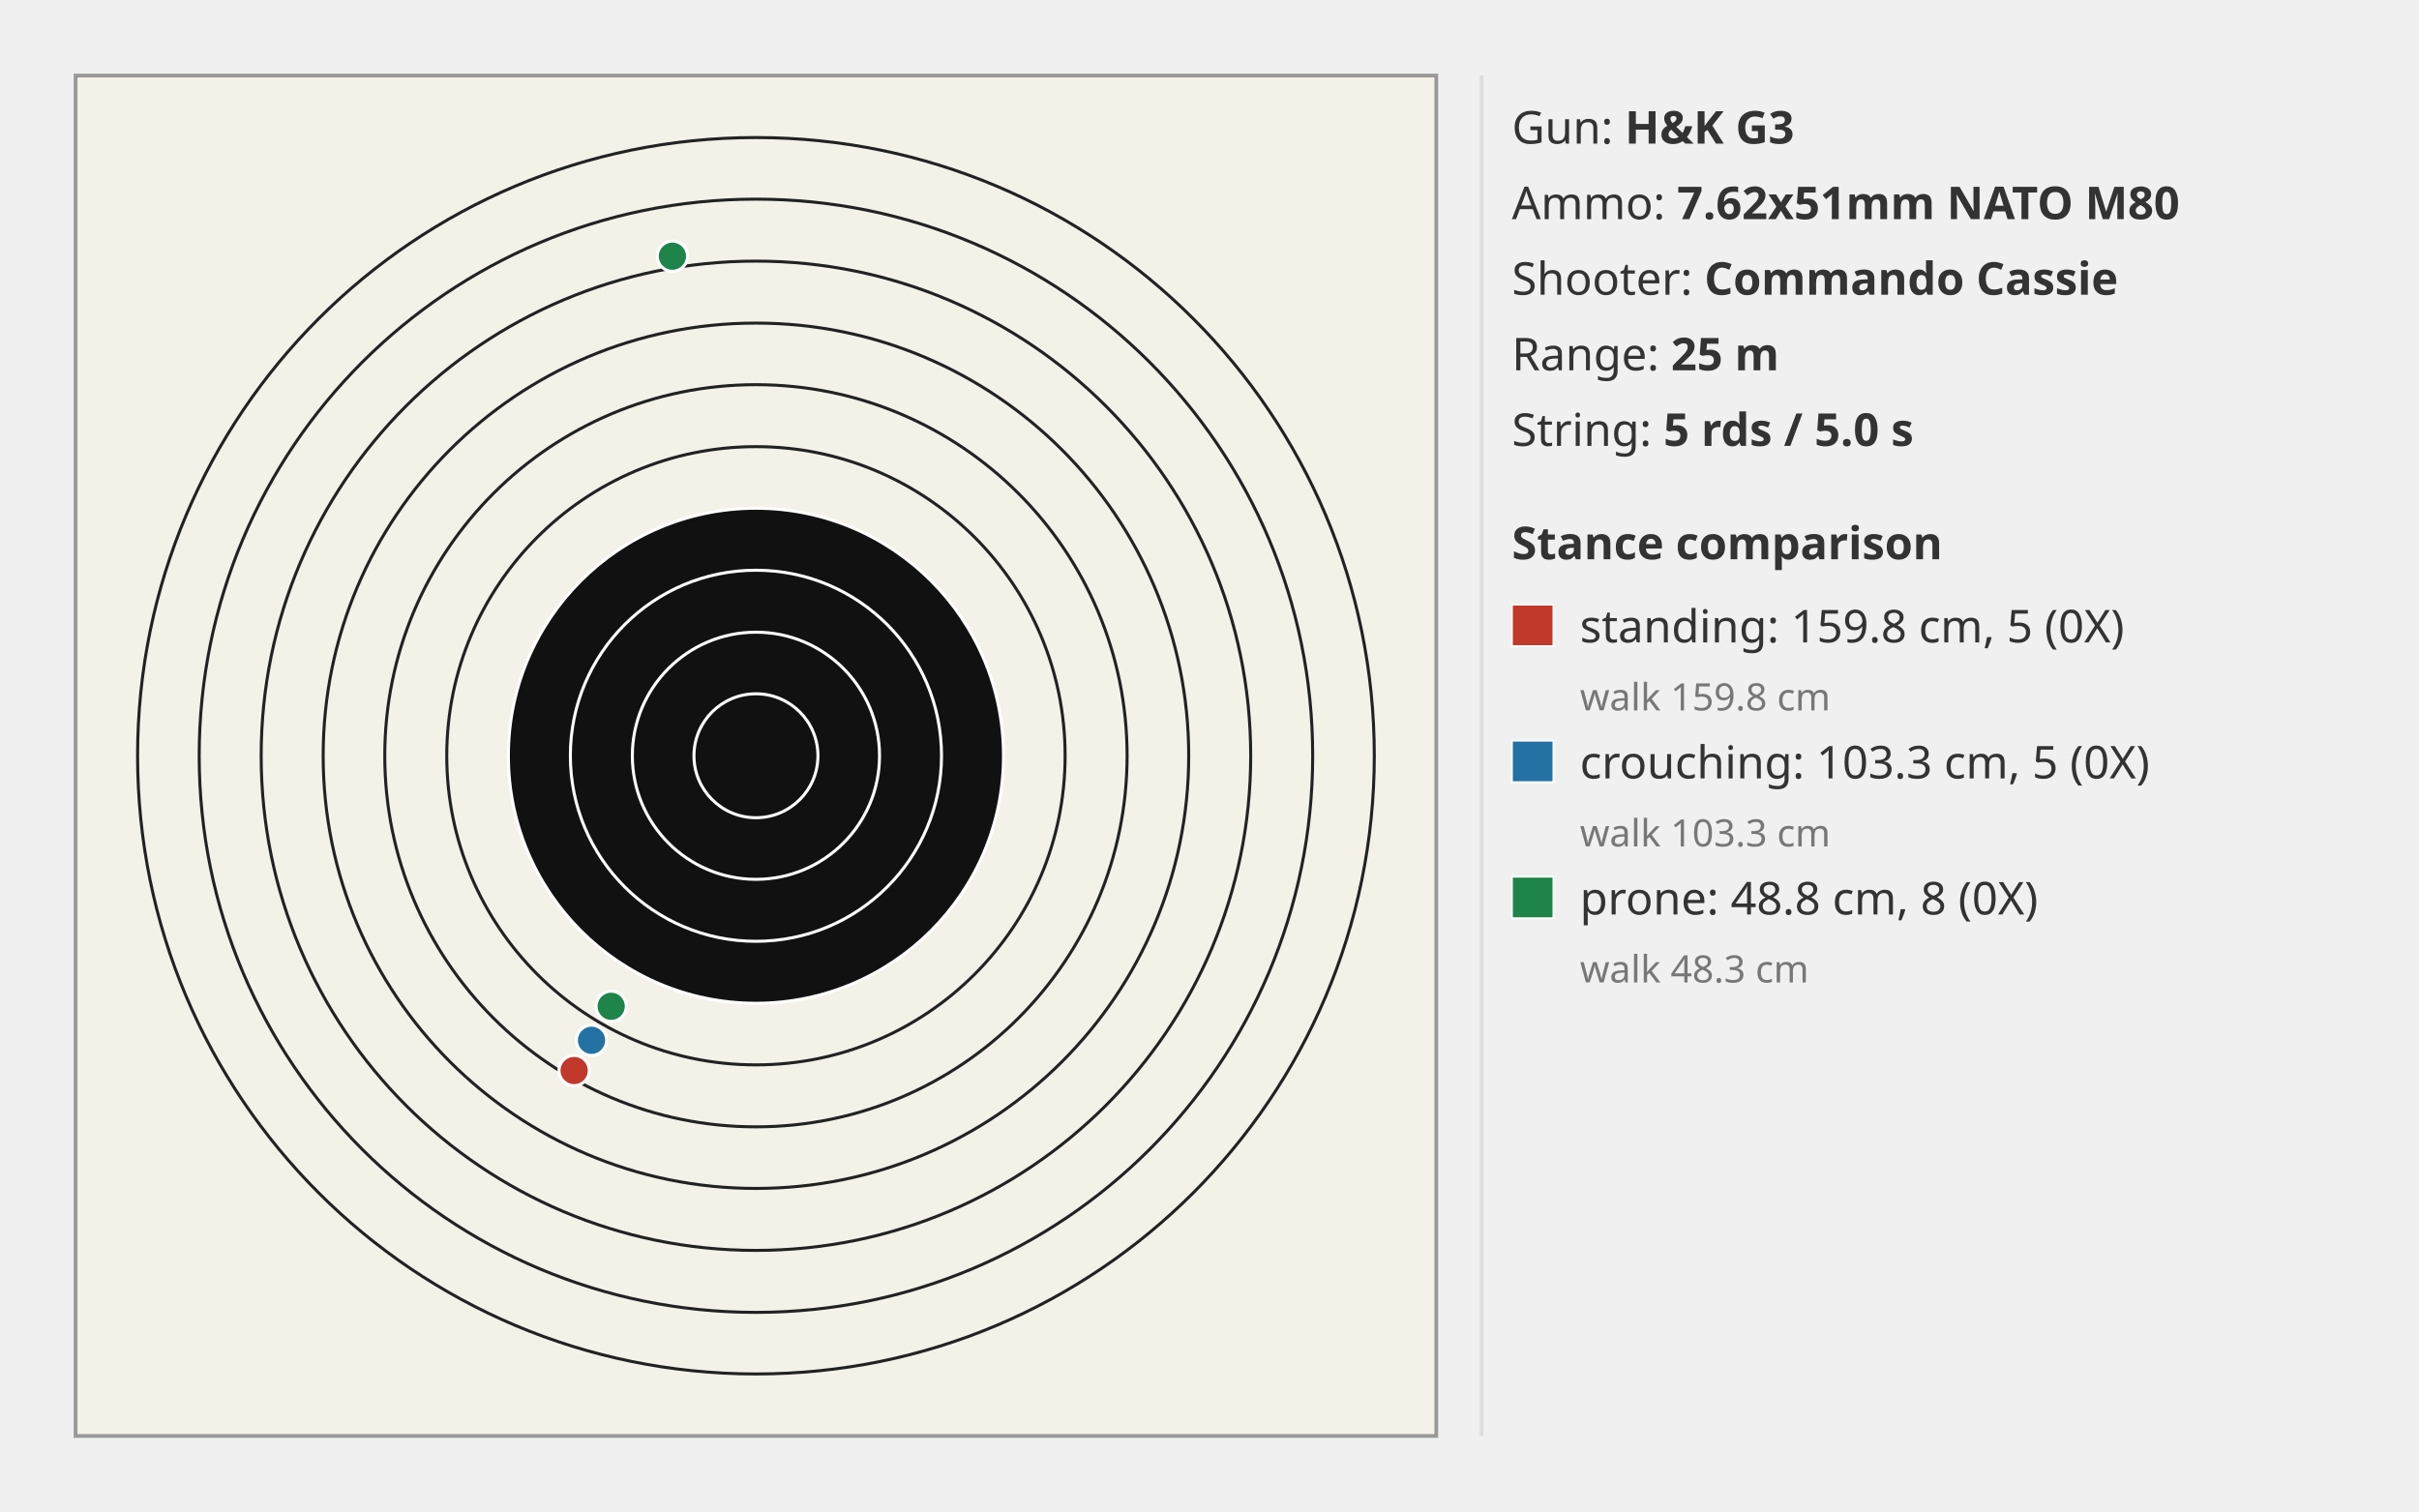
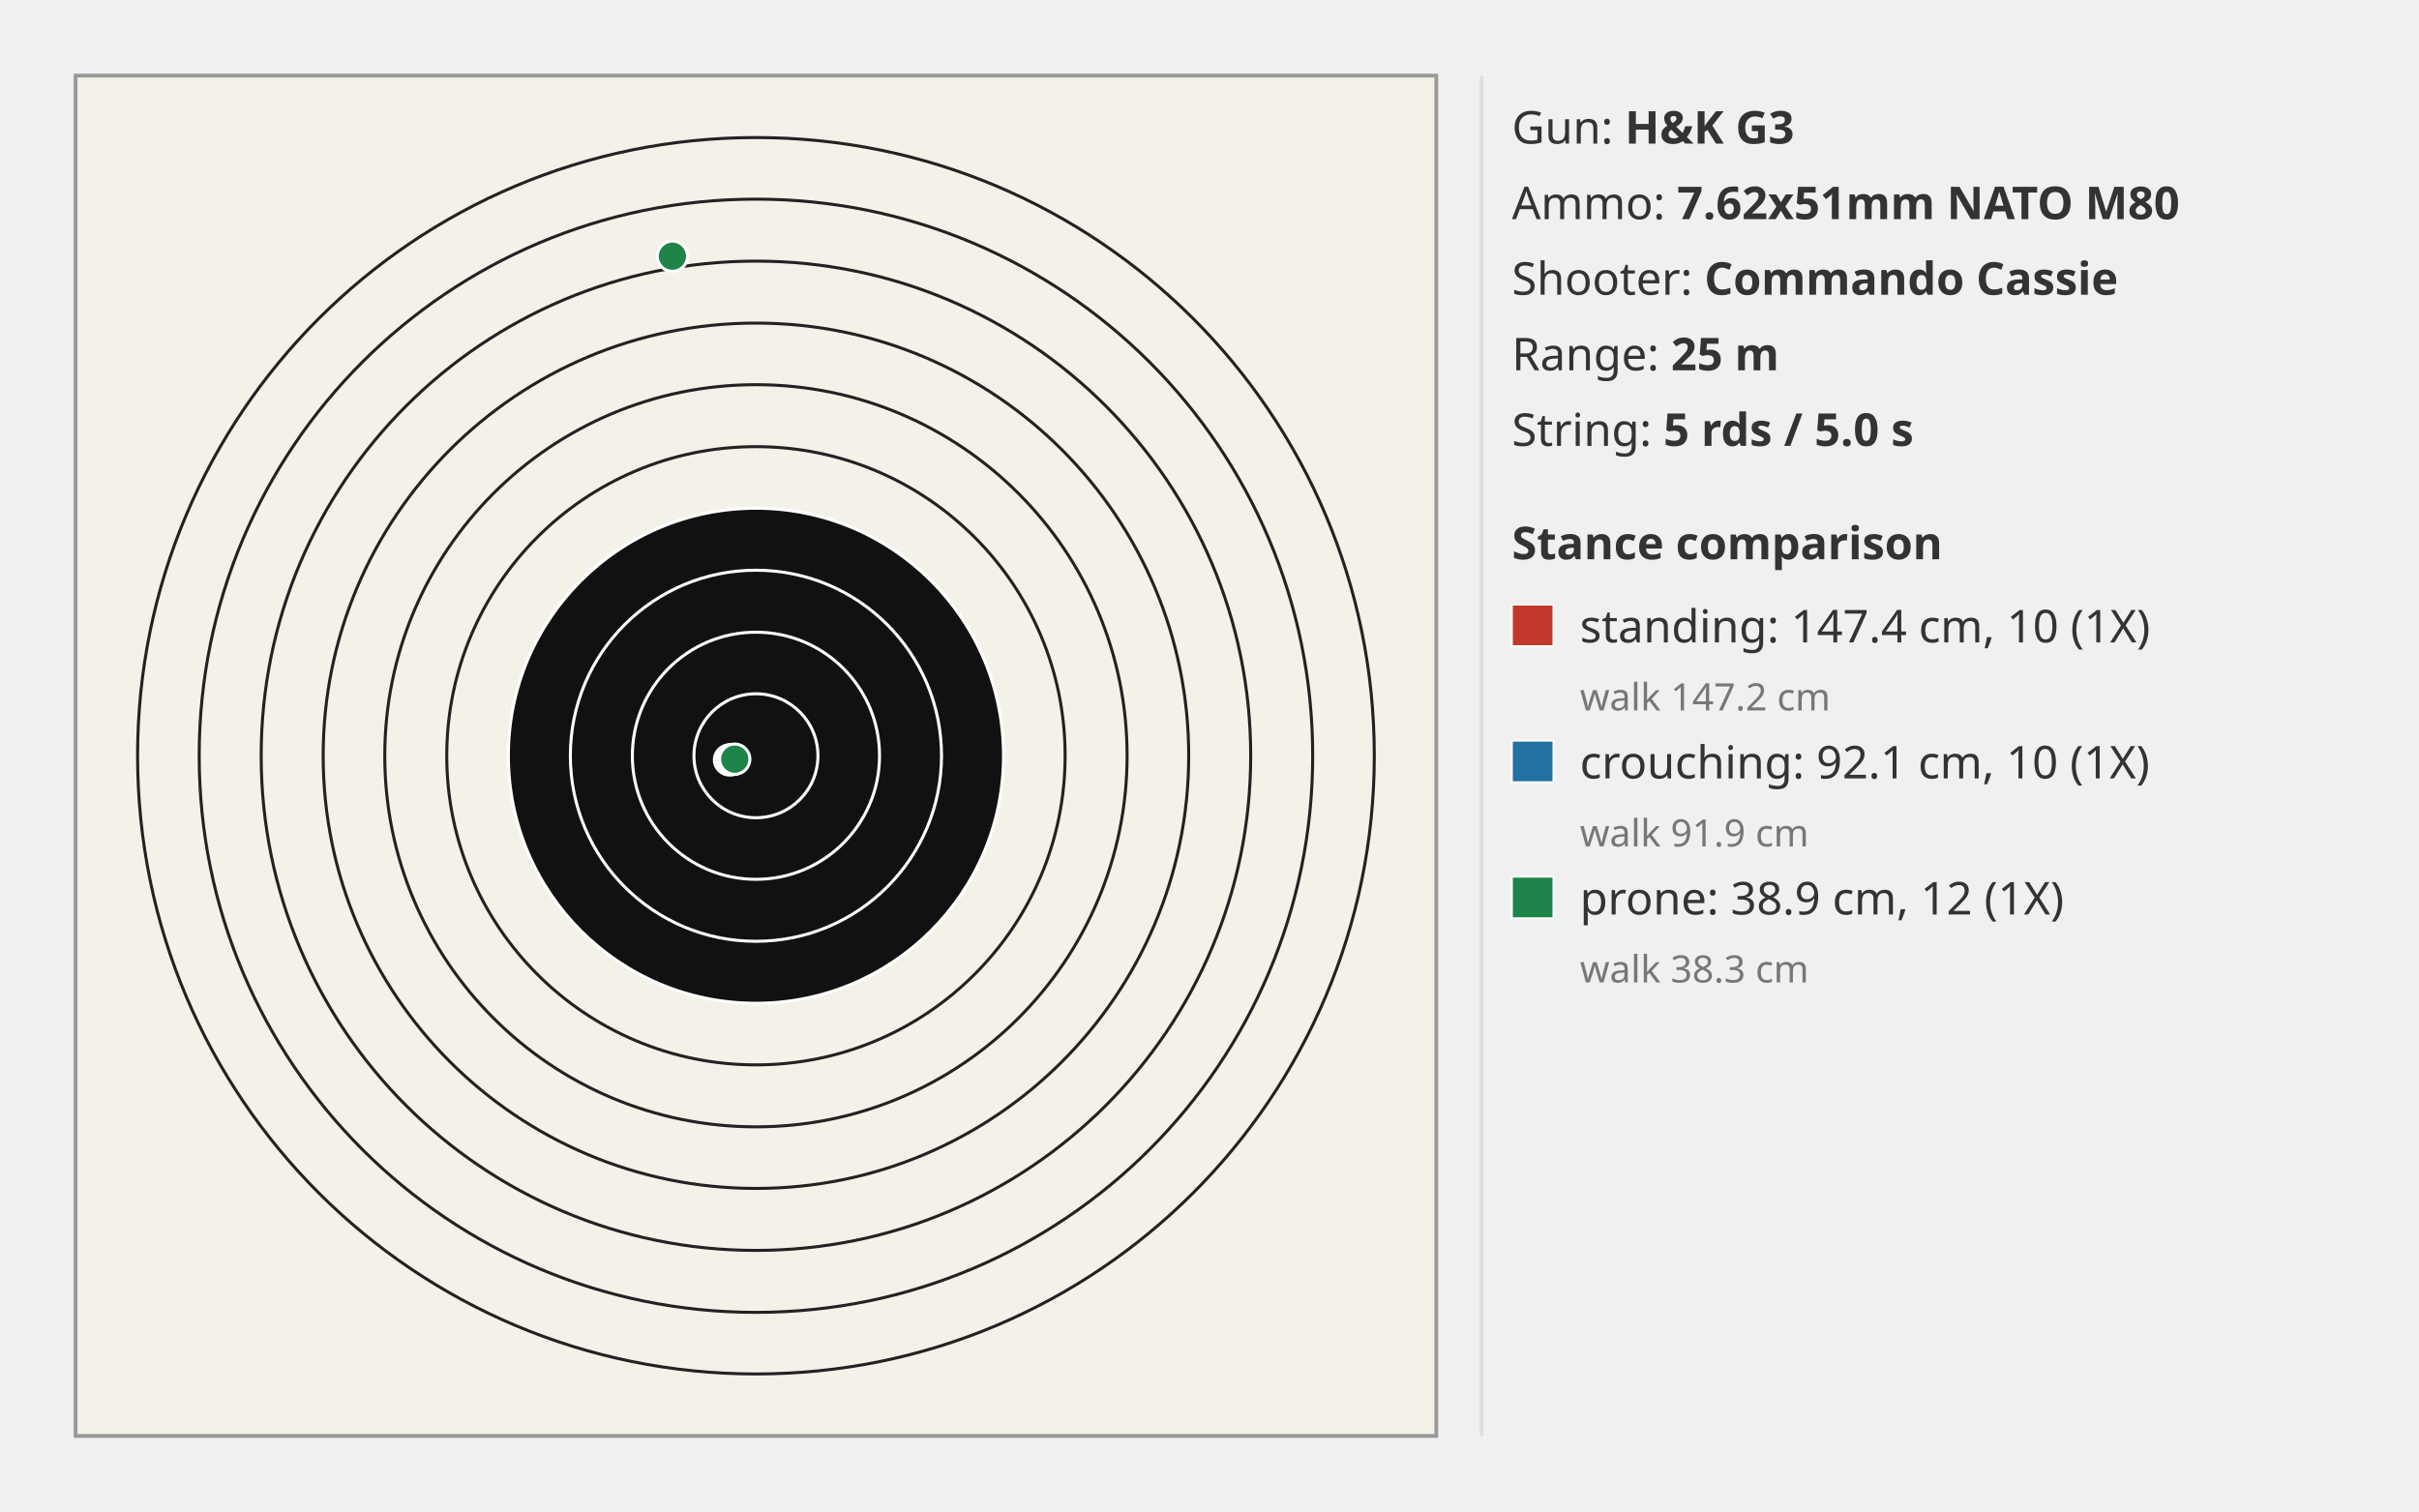
<svg xmlns="http://www.w3.org/2000/svg" width="640" height="400" viewBox="0 0 640 400">
  <rect x="20" y="20" width="360" height="360" fill="#f4f1e8" stroke="#999999" />
  <circle cx="200.0" cy="200.0" r="163.6" fill="none" stroke="#222222" stroke-width="0.8" />
  <circle cx="200.0" cy="200.0" r="147.3" fill="none" stroke="#222222" stroke-width="0.8" />
  <circle cx="200.0" cy="200.0" r="130.9" fill="none" stroke="#222222" stroke-width="0.8" />
  <circle cx="200.0" cy="200.0" r="114.5" fill="none" stroke="#222222" stroke-width="0.8" />
  <circle cx="200.0" cy="200.0" r="98.2" fill="none" stroke="#222222" stroke-width="0.8" />
  <circle cx="200.0" cy="200.0" r="81.8" fill="none" stroke="#222222" stroke-width="0.8" />
  <circle cx="200.0" cy="200.0" r="65.5" fill="#111111" stroke="#ffffff" stroke-width="0.8" />
  <circle cx="200.0" cy="200.0" r="49.1" fill="#111111" stroke="#ffffff" stroke-width="0.8" />
  <circle cx="200.0" cy="200.0" r="32.7" fill="#111111" stroke="#ffffff" stroke-width="0.8" />
  <circle cx="200.0" cy="200.0" r="16.4" fill="#111111" stroke="#ffffff" stroke-width="0.8" />
-   <circle class="shot" cx="151.9" cy="283.3" r="4" fill="#c0392b" stroke="#ffffff" stroke-width="0.8" />
+   <circle class="shot" cx="193.0" cy="201.1" r="4" fill="#c0392b" stroke="#ffffff" stroke-width="0.8" />
  <circle class="shot" cx="172.3" cy="-184.1" r="4" fill="#c0392b" stroke="#ffffff" stroke-width="0.8" />
  <circle class="shot" cx="163.2" cy="-485.6" r="4" fill="#c0392b" stroke="#ffffff" stroke-width="0.8" />
  <circle class="shot" cx="166.6" cy="-667.4" r="4" fill="#c0392b" stroke="#ffffff" stroke-width="0.8" />
  <circle class="shot" cx="147.0" cy="-762.5" r="4" fill="#c0392b" stroke="#ffffff" stroke-width="0.8" />
-   <circle class="shot" cx="156.5" cy="275.3" r="4" fill="#2471a3" stroke="#ffffff" stroke-width="0.8" />
+   <circle class="shot" cx="193.7" cy="201.0" r="4" fill="#2471a3" stroke="#ffffff" stroke-width="0.8" />
  <circle class="shot" cx="174.9" cy="-65.8" r="4" fill="#2471a3" stroke="#ffffff" stroke-width="0.8" />
  <circle class="shot" cx="166.7" cy="-261.0" r="4" fill="#2471a3" stroke="#ffffff" stroke-width="0.8" />
  <circle class="shot" cx="169.8" cy="-362.3" r="4" fill="#2471a3" stroke="#ffffff" stroke-width="0.8" />
  <circle class="shot" cx="152.1" cy="-400.6" r="4" fill="#2471a3" stroke="#ffffff" stroke-width="0.8" />
-   <circle class="shot" cx="161.7" cy="266.3" r="4" fill="#1e8449" stroke="#ffffff" stroke-width="0.8" />
+   <circle class="shot" cx="194.4" cy="200.9" r="4" fill="#1e8449" stroke="#ffffff" stroke-width="0.8" />
  <circle class="shot" cx="177.9" cy="67.8" r="4" fill="#1e8449" stroke="#ffffff" stroke-width="0.8" />
  <circle class="shot" cx="170.7" cy="-20.9" r="4" fill="#1e8449" stroke="#ffffff" stroke-width="0.8" />
  <circle class="shot" cx="173.4" cy="-52.8" r="4" fill="#1e8449" stroke="#ffffff" stroke-width="0.8" />
  <circle class="shot" cx="157.8" cy="-49.9" r="4" fill="#1e8449" stroke="#ffffff" stroke-width="0.8" />
  <line x1="392" y1="20" x2="392" y2="380" stroke="#dddddd" />
  <text x="400" y="38" font-family="sans-serif" font-size="12" fill="#333333">Gun: <tspan font-weight="bold">H&amp;K G3</tspan>
  </text>
  <text x="400" y="58" font-family="sans-serif" font-size="12" fill="#333333">Ammo: <tspan font-weight="bold">7.62x51mm NATO M80</tspan>
  </text>
  <text x="400" y="78" font-family="sans-serif" font-size="12" fill="#333333">Shooter: <tspan font-weight="bold">Commando Cassie</tspan>
  </text>
  <text x="400" y="98" font-family="sans-serif" font-size="12" fill="#333333">Range: <tspan font-weight="bold">25 m</tspan>
  </text>
  <text x="400" y="118" font-family="sans-serif" font-size="12" fill="#333333">String: <tspan font-weight="bold">5 rds / 5.0 s</tspan>
  </text>
  <text x="400" y="148" font-family="sans-serif" font-size="12" font-weight="bold" fill="#333333">Stance comparison</text>
  <rect x="400" y="160" width="11" height="11" fill="#c0392b" stroke="#ffffff" stroke-width="0.5" />
-   <text x="418" y="170" font-family="sans-serif" font-size="12" fill="#333333">standing: 159.8 cm, 5 (0X)</text>
-   <text x="418" y="188" font-family="sans-serif" font-size="10" fill="#777777">walk 159.8 cm</text>
+   <text x="418" y="170" font-family="sans-serif" font-size="12" fill="#333333">standing: 147.4 cm, 10 (1X)</text>
+   <text x="418" y="188" font-family="sans-serif" font-size="10" fill="#777777">walk 147.2 cm</text>
  <rect x="400" y="196" width="11" height="11" fill="#2471a3" stroke="#ffffff" stroke-width="0.5" />
-   <text x="418" y="206" font-family="sans-serif" font-size="12" fill="#333333">crouching: 103.3 cm, 5 (0X)</text>
-   <text x="418" y="224" font-family="sans-serif" font-size="10" fill="#777777">walk 103.3 cm</text>
+   <text x="418" y="206" font-family="sans-serif" font-size="12" fill="#333333">crouching: 92.1 cm, 10 (1X)</text>
+   <text x="418" y="224" font-family="sans-serif" font-size="10" fill="#777777">walk 91.9 cm</text>
  <rect x="400" y="232" width="11" height="11" fill="#1e8449" stroke="#ffffff" stroke-width="0.5" />
-   <text x="418" y="242" font-family="sans-serif" font-size="12" fill="#333333">prone: 48.8 cm, 8 (0X)</text>
-   <text x="418" y="260" font-family="sans-serif" font-size="10" fill="#777777">walk 48.3 cm</text>
+   <text x="418" y="242" font-family="sans-serif" font-size="12" fill="#333333">prone: 38.9 cm, 12 (1X)</text>
+   <text x="418" y="260" font-family="sans-serif" font-size="10" fill="#777777">walk 38.3 cm</text>
</svg>
